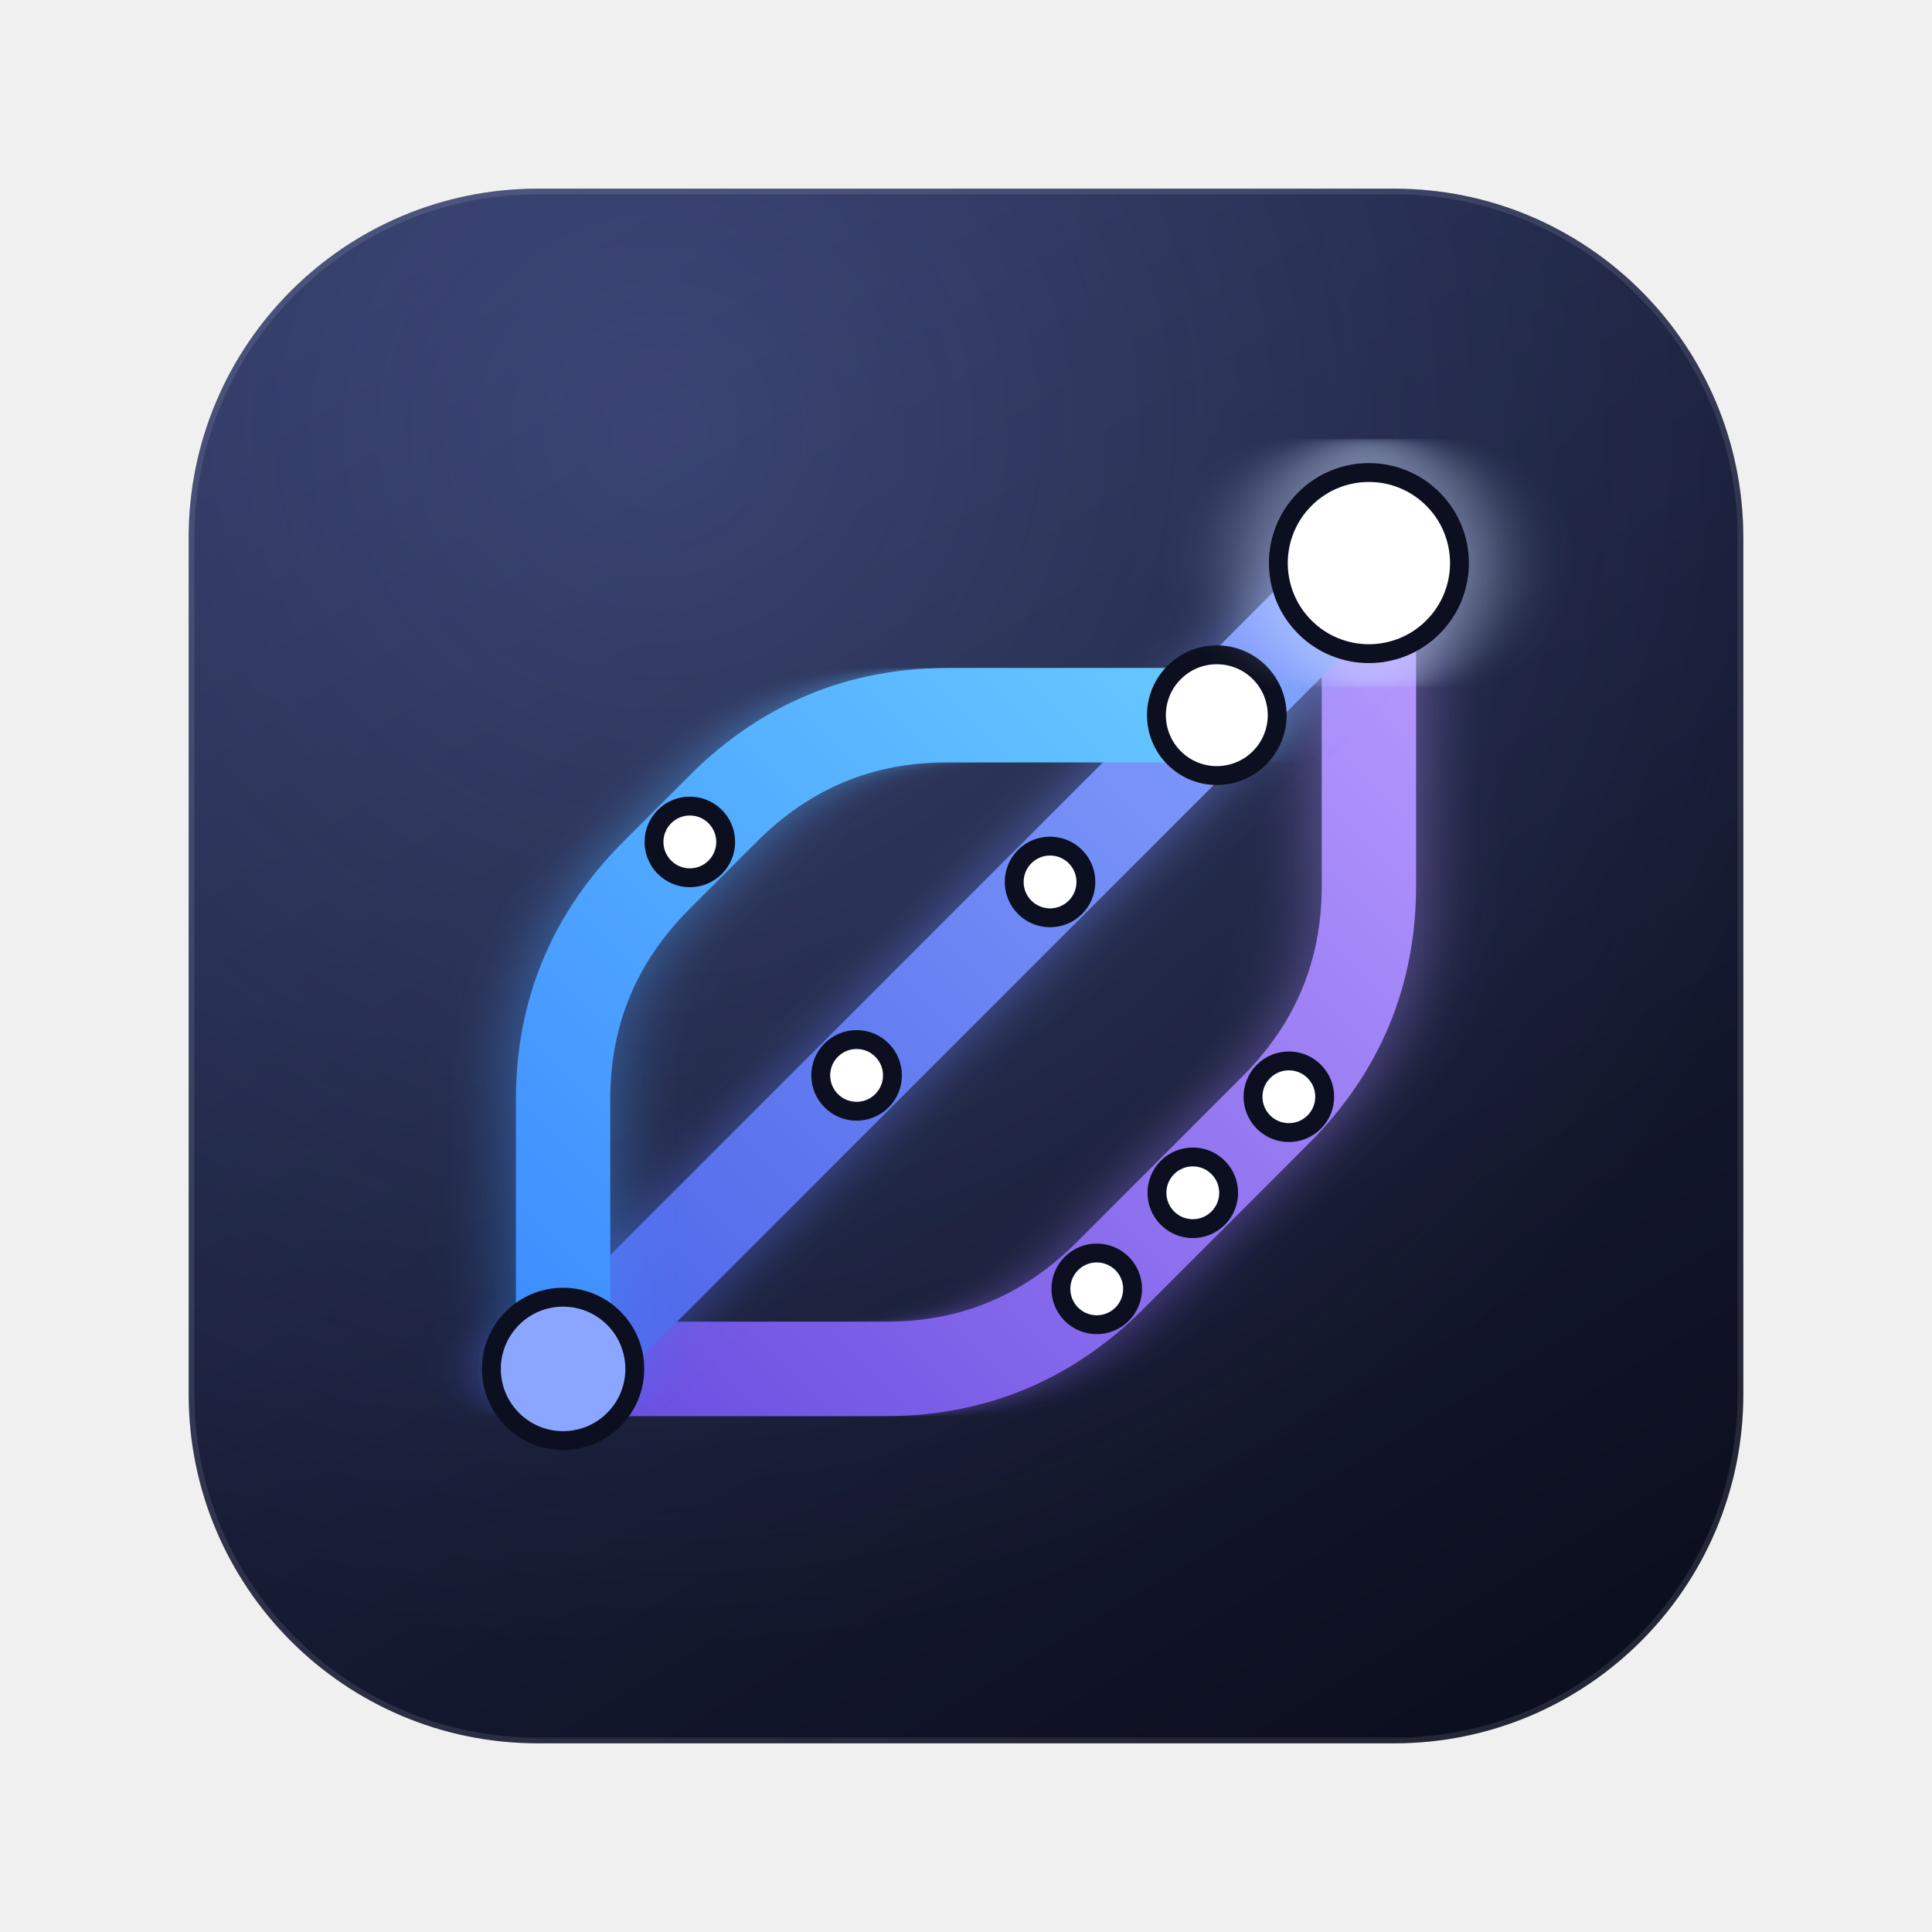
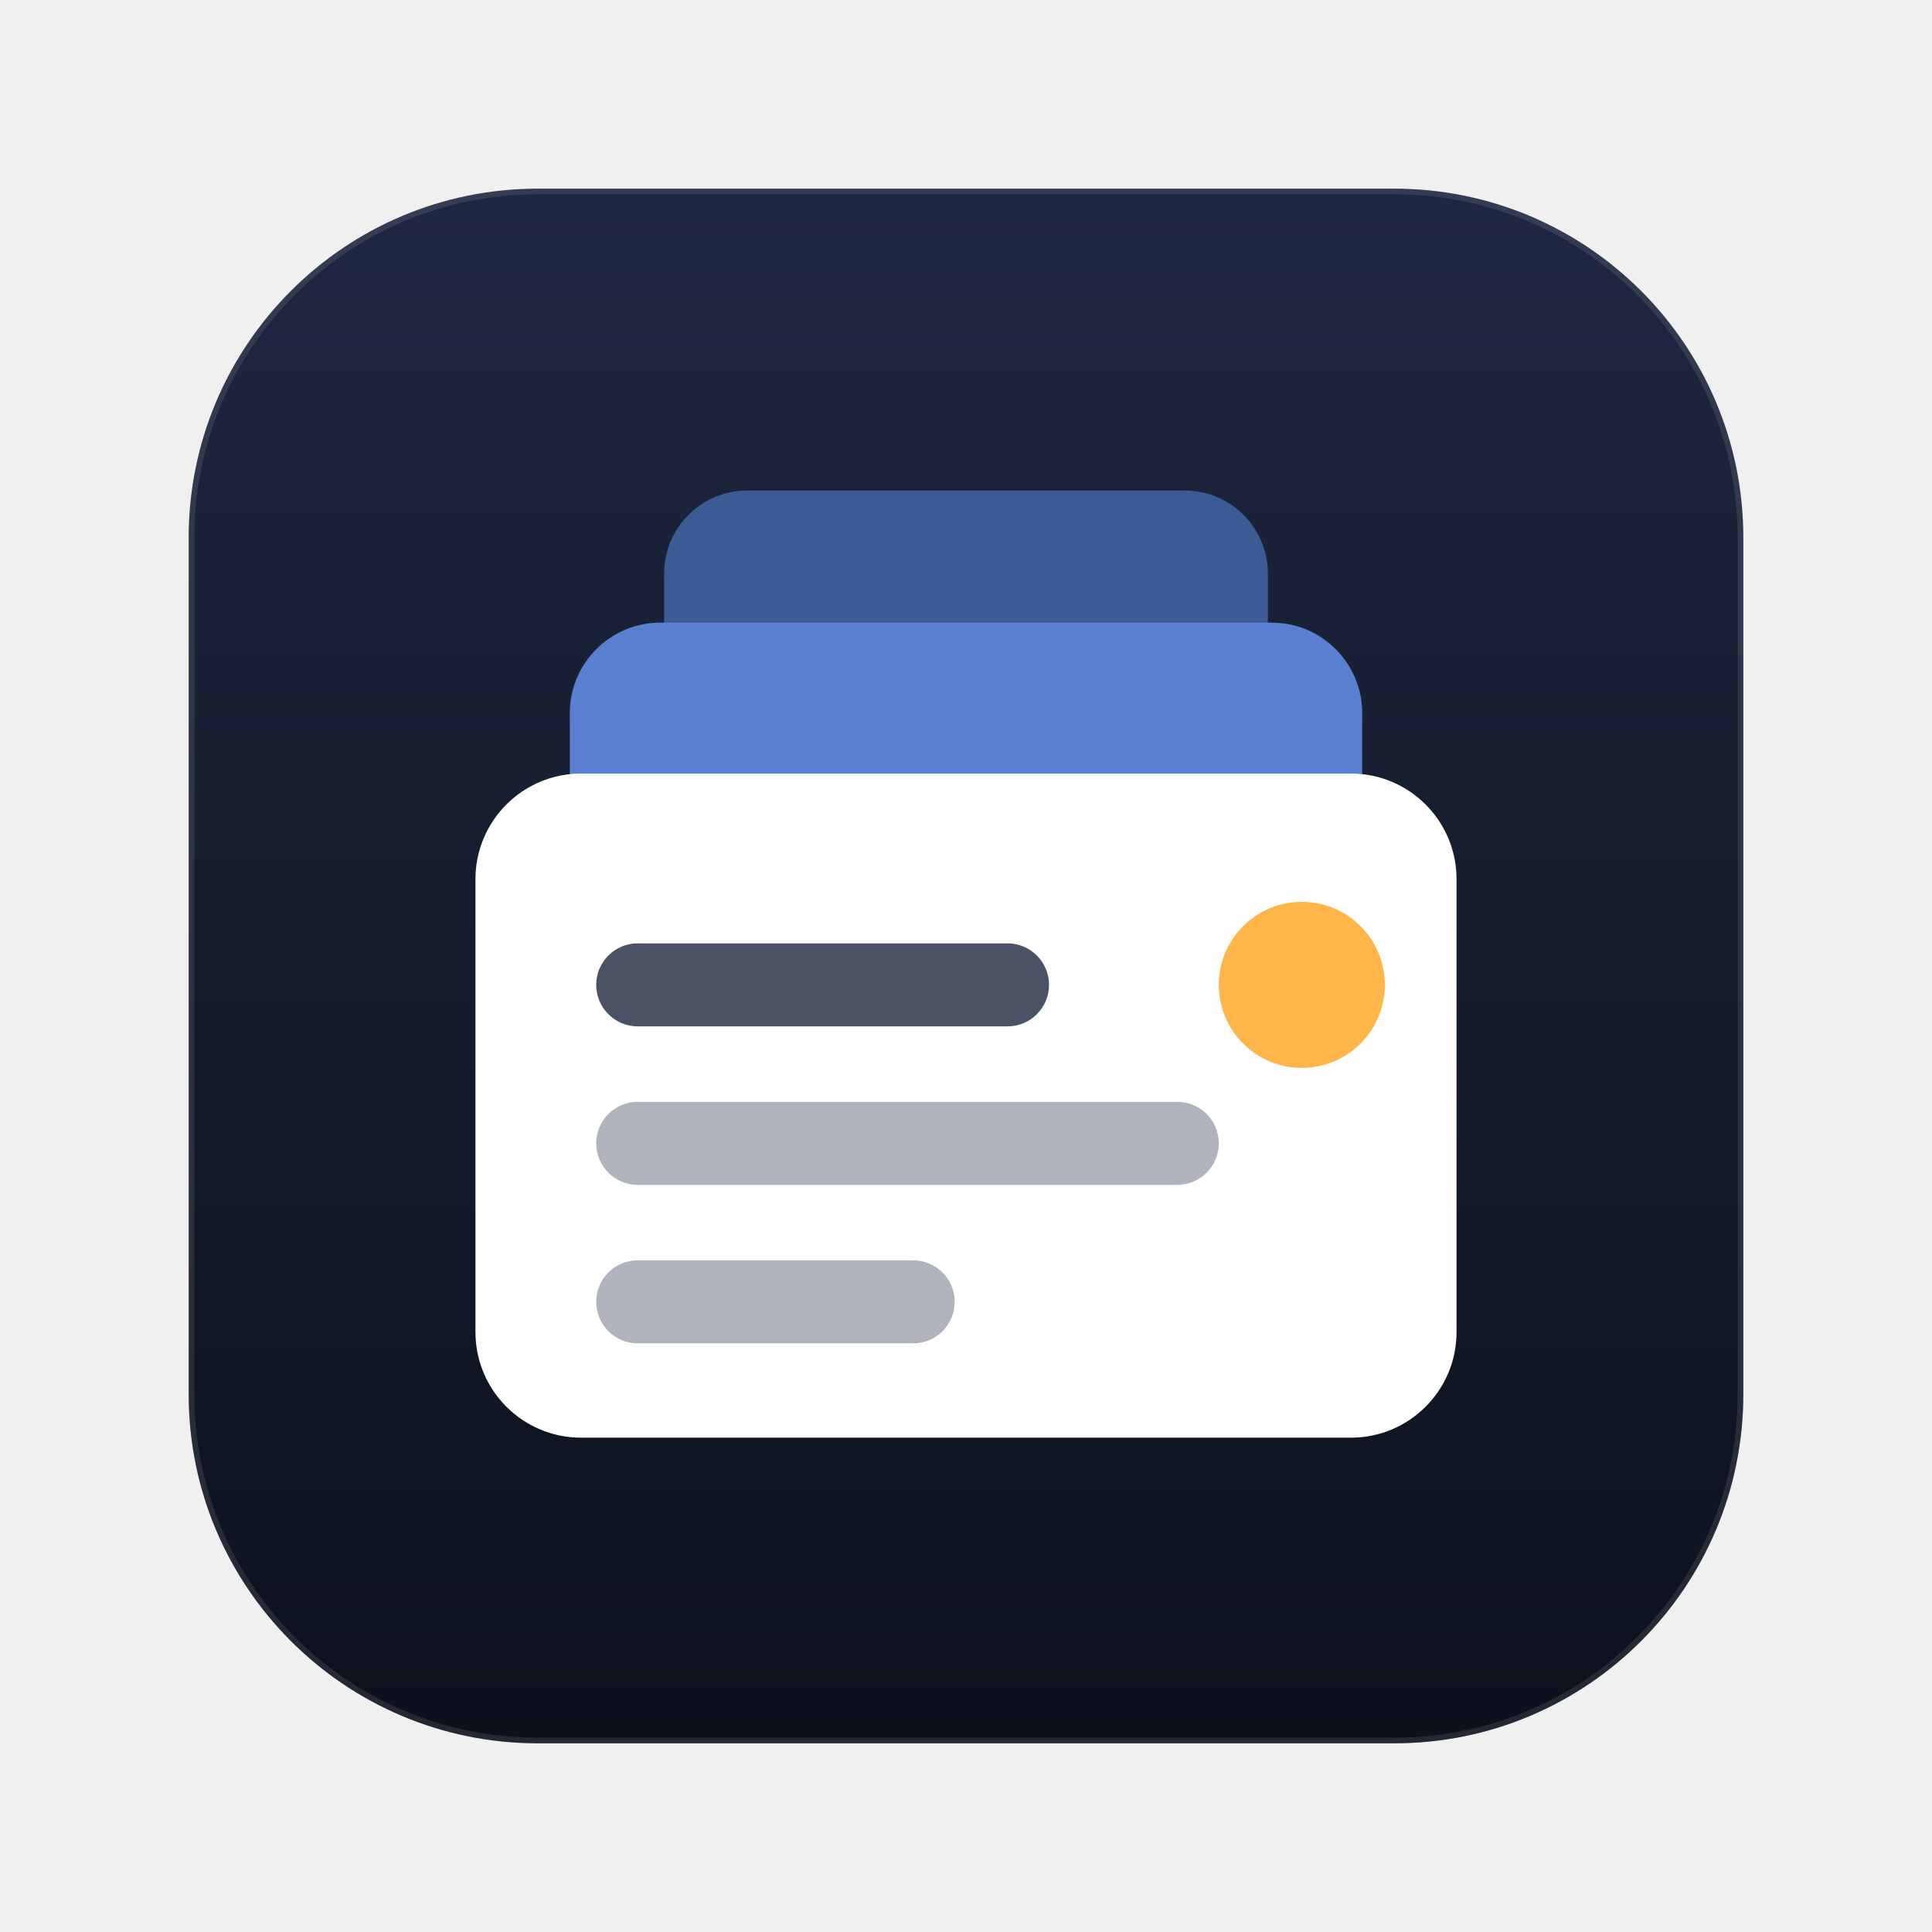
<svg xmlns="http://www.w3.org/2000/svg" viewBox="0 0 1024 1024">
  <defs>
-     <linearGradient id="tile" x1="0.2" y1="0" x2="0.8" y2="1">
-       <stop offset="0" stop-color="#262d52" />
-       <stop offset="1" stop-color="#0c0f1f" />
+     <linearGradient id="tile" x1="0" y1="0" x2="0" y2="1">
+       <stop offset="0" stop-color="#1e2740" />
+       <stop offset="1" stop-color="#0c111c" />
    </linearGradient>
-     <radialGradient id="sheen" cx="0.3" cy="0.15" r="0.8">
-       <stop offset="0" stop-color="#8fa8ff" stop-opacity="0.22" />
-       <stop offset="1" stop-color="#8fa8ff" stop-opacity="0" />
-     </radialGradient>
-     <linearGradient id="sky" gradientUnits="userSpaceOnUse" x1="200" y1="0" x2="824" y2="0">
-       <stop offset="0" stop-color="#3d8bff" />
-       <stop offset="1" stop-color="#6fd6ff" />
-     </linearGradient>
-     <linearGradient id="blu" gradientUnits="userSpaceOnUse" x1="200" y1="0" x2="824" y2="0">
-       <stop offset="0" stop-color="#4b63e8" />
-       <stop offset="1" stop-color="#8aa6ff" />
-     </linearGradient>
-     <linearGradient id="vio" gradientUnits="userSpaceOnUse" x1="200" y1="0" x2="824" y2="0">
-       <stop offset="0" stop-color="#6a4de0" />
-       <stop offset="1" stop-color="#b79bff" />
-     </linearGradient>
-     <filter id="soft" x="-20%" y="-20%" width="140%" height="140%">
-       <feGaussianBlur stdDeviation="14" />
-     </filter>
  </defs>
  <rect x="100" y="100" width="824" height="824" rx="185" fill="url(#tile)" />
-   <rect x="100" y="100" width="824" height="824" rx="185" fill="url(#sheen)" />
  <rect x="101.5" y="101.5" width="821" height="821" rx="183.5" fill="none" stroke="#fff" stroke-opacity="0.10" stroke-width="3" />
-   <g transform="rotate(-45 512 512)">
-     <path d="M210 512 L331 633 Q380 682 450 682 L574 682 Q644 682 693 633 L814 512" fill="none" stroke="url(#vio)" stroke-width="50" stroke-linecap="round" stroke-linejoin="round" opacity="0.55" filter="url(#soft)" />
-     <path d="M210 512 L331 633 Q380 682 450 682 L574 682 Q644 682 693 633 L814 512" fill="none" stroke="url(#vio)" stroke-width="50" stroke-linecap="round" stroke-linejoin="round" />
-     <path d="M210 512 H 814" fill="none" stroke="url(#blu)" stroke-width="50" stroke-linecap="round" stroke-linejoin="round" opacity="0.55" filter="url(#soft)" />
-     <path d="M210 512 H 814" fill="none" stroke="url(#blu)" stroke-width="50" stroke-linecap="round" stroke-linejoin="round" />
-     <path d="M210 512 L311 411 Q360 362 430 362 L480 362 Q550 362 599 411 L700 512" fill="none" stroke="url(#sky)" stroke-width="50" stroke-linecap="round" stroke-linejoin="round" opacity="0.55" filter="url(#soft)" />
-     <path d="M210 512 L311 411 Q360 362 430 362 L480 362 Q550 362 599 411 L700 512" fill="none" stroke="url(#sky)" stroke-width="50" stroke-linecap="round" stroke-linejoin="round" />
-     <circle cx="455" cy="362" r="19" fill="#ffffff" stroke="#0c0f1f" stroke-width="10" />
-     <circle cx="440" cy="682" r="19" fill="#ffffff" stroke="#0c0f1f" stroke-width="10" />
-     <circle cx="512" cy="682" r="19" fill="#ffffff" stroke="#0c0f1f" stroke-width="10" />
-     <circle cx="584" cy="682" r="19" fill="#ffffff" stroke="#0c0f1f" stroke-width="10" />
-     <circle cx="430" cy="512" r="19" fill="#ffffff" stroke="#0c0f1f" stroke-width="10" />
-     <circle cx="575" cy="512" r="19" fill="#ffffff" stroke="#0c0f1f" stroke-width="10" />
-     <circle cx="700" cy="512" r="32" fill="#ffffff" stroke="#0c0f1f" stroke-width="10" />
-     <circle cx="210" cy="512" r="38" fill="#8aa6ff" stroke="#0c0f1f" stroke-width="10" />
-     <circle cx="814" cy="512" r="66" fill="#cfe0ff" opacity="0.45" filter="url(#soft)" />
-     <circle cx="814" cy="512" r="48" fill="#ffffff" stroke="#0c0f1f" stroke-width="10" />
-   </g>
+   <rect x="352" y="260" width="320" height="200" rx="44" fill="#3c5a94" />
+   <rect x="302" y="330" width="420" height="220" rx="48" fill="#5b7fd0" />
+   <rect x="252" y="410" width="520" height="352" rx="56" fill="#fff" />
+   <rect x="316" y="500" width="240" height="44" rx="22" fill="#1e2740" fill-opacity="0.8" />
+   <rect x="316" y="584" width="330" height="44" rx="22" fill="#1e2740" fill-opacity="0.35" />
+   <rect x="316" y="668" width="190" height="44" rx="22" fill="#1e2740" fill-opacity="0.35" />
+   <circle cx="690" cy="522" r="44" fill="#ffb547" />
</svg>
